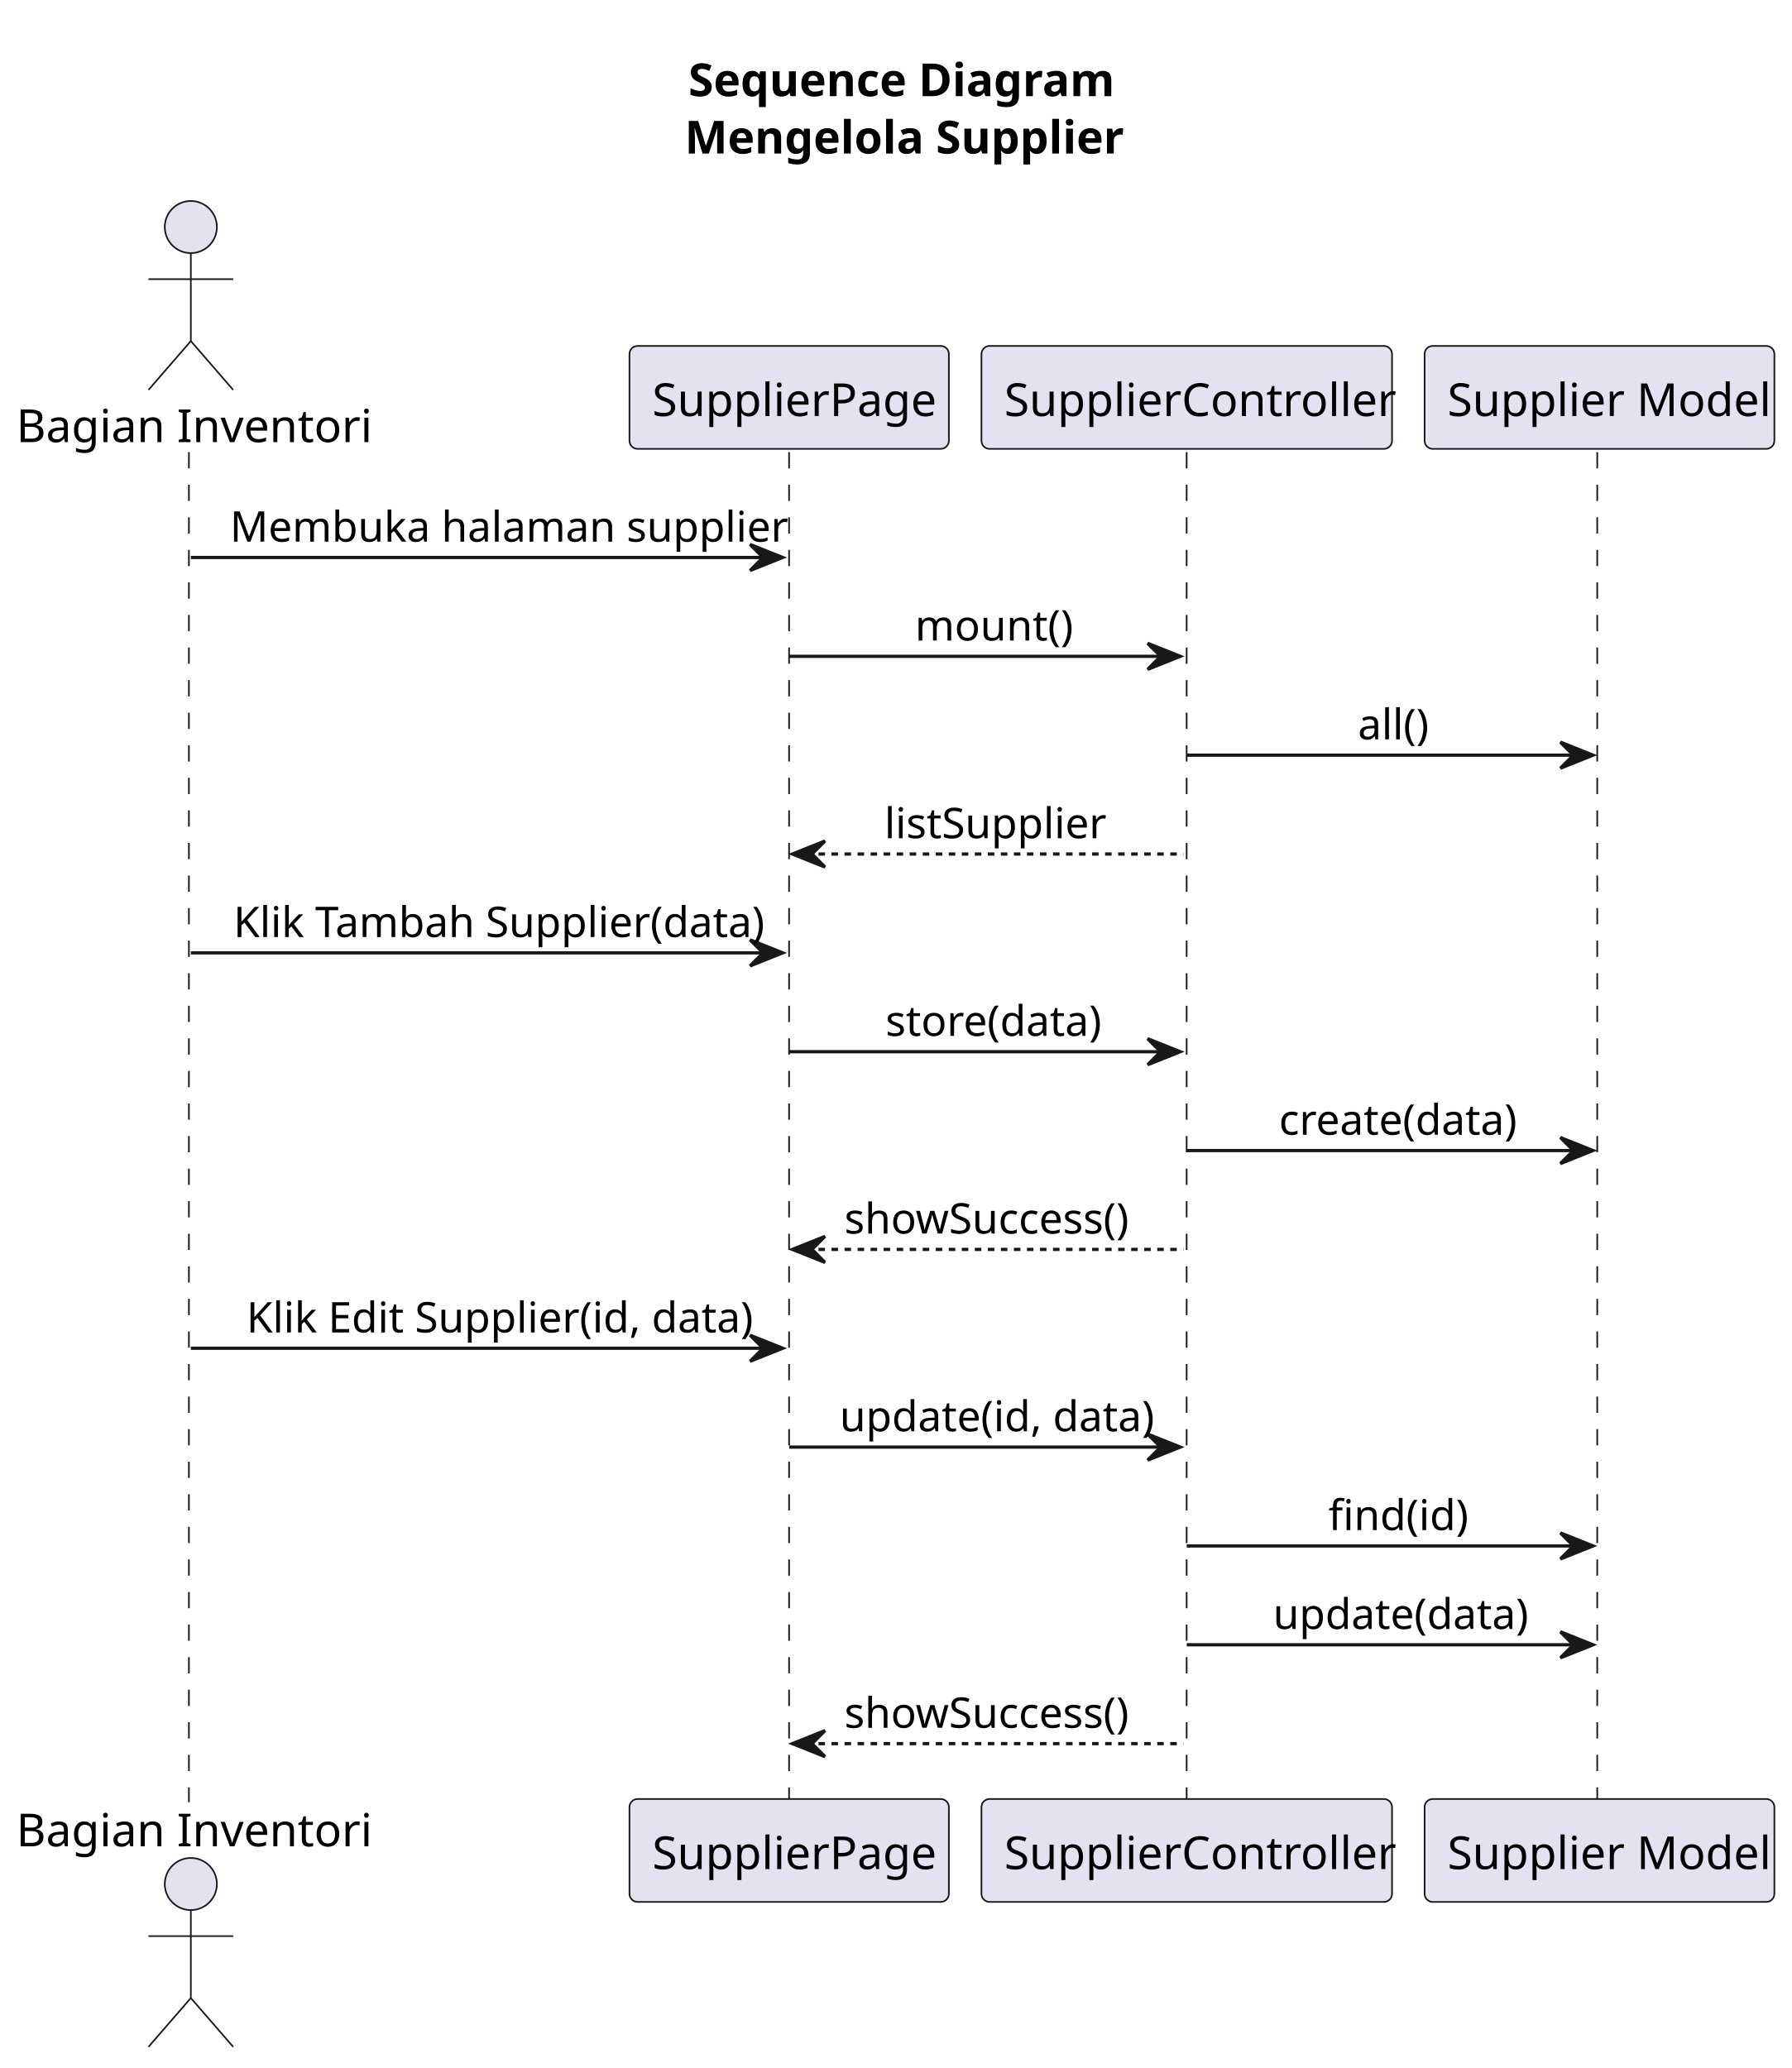
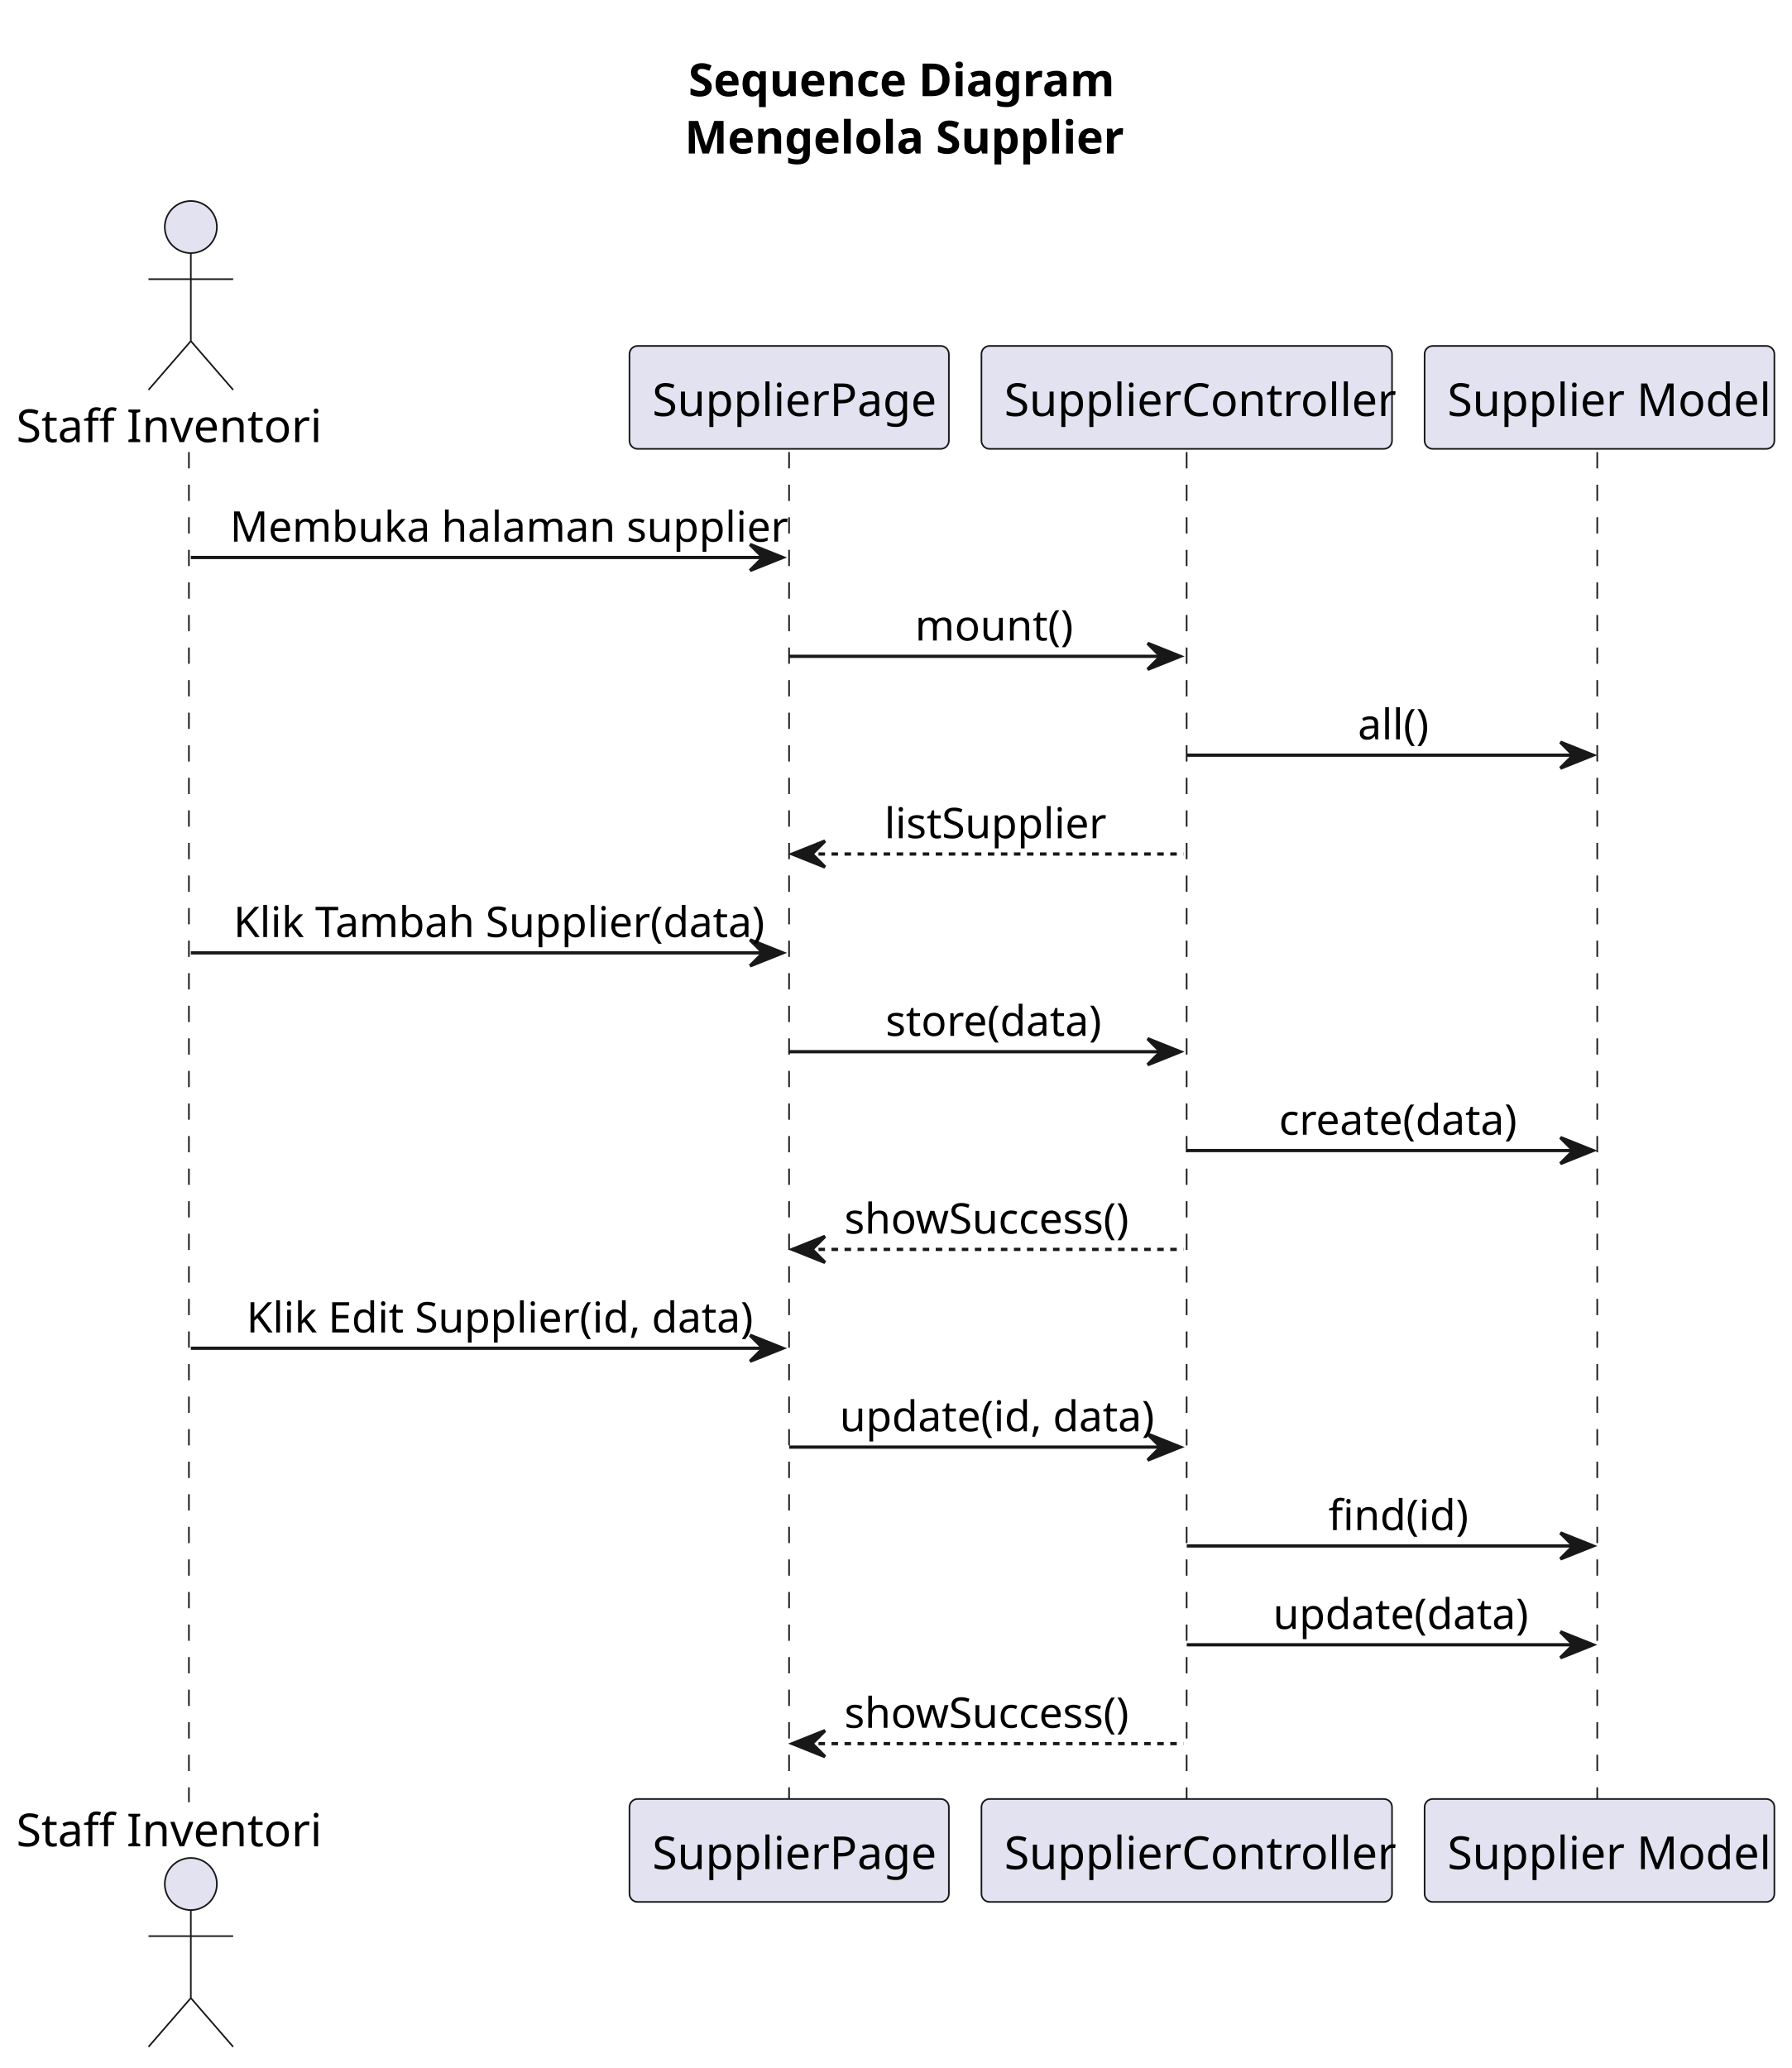
<svg xmlns="http://www.w3.org/2000/svg" contentStyleType="text/css" height="635px" preserveAspectRatio="none" style="width:550px;height:635px;background:#FFFFFF;" version="1.1" viewBox="0 0 550 635" width="550px" zoomAndPan="magnify">
  <defs />
  <g>
    <text fill="#000000" font-family="sans-serif" font-size="14" font-weight="bold" lengthAdjust="spacing" textLength="126.048" x="211.353" y="29.533">Sequence Diagram</text>
    <text fill="#000000" font-family="sans-serif" font-size="14" font-weight="bold" lengthAdjust="spacing" textLength="128.352" x="210.202" y="47.143">Mengelola Supplier</text>
    <line style="stroke:#181818;stroke-width:0.5;stroke-dasharray:5.0,5.0;" x1="58" x2="58" y1="138.828" y2="553.398" />
    <line style="stroke:#181818;stroke-width:0.5;stroke-dasharray:5.0,5.0;" x1="242.253" x2="242.253" y1="138.828" y2="553.398" />
    <line style="stroke:#181818;stroke-width:0.5;stroke-dasharray:5.0,5.0;" x1="364.315" x2="364.315" y1="138.828" y2="553.398" />
    <line style="stroke:#181818;stroke-width:0.5;stroke-dasharray:5.0,5.0;" x1="490.369" x2="490.369" y1="138.828" y2="553.398" />
-     <text fill="#000000" font-family="sans-serif" font-size="14" lengthAdjust="spacing" textLength="101.179" x="5" y="135.752">Bagian Inventori</text>
+     <text fill="#000000" font-family="sans-serif" font-size="14" lengthAdjust="spacing" textLength="101.179" x="5" y="135.752">Staff Inventori</text>
    <ellipse cx="58.589" cy="69.719" fill="#E2E2F0" rx="8" ry="8" style="stroke:#181818;stroke-width:0.5;" />
    <path d="M58.589,77.719 L58.589,104.719 M45.589,85.719 L71.589,85.719 M58.589,104.719 L45.589,119.719 M58.589,104.719 L71.589,119.719 " fill="none" style="stroke:#181818;stroke-width:0.5;" />
-     <text fill="#000000" font-family="sans-serif" font-size="14" lengthAdjust="spacing" textLength="101.179" x="5" y="566.932">Bagian Inventori</text>
+     <text fill="#000000" font-family="sans-serif" font-size="14" lengthAdjust="spacing" textLength="101.179" x="5" y="566.932">Staff Inventori</text>
    <ellipse cx="58.589" cy="578.508" fill="#E2E2F0" rx="8" ry="8" style="stroke:#181818;stroke-width:0.5;" />
    <path d="M58.589,586.508 L58.589,613.508 M45.589,594.508 L71.589,594.508 M58.589,613.508 L45.589,628.508 M58.589,613.508 L71.589,628.508 " fill="none" style="stroke:#181818;stroke-width:0.5;" />
    <rect fill="#E2E2F0" height="31.609" rx="2.5" ry="2.5" style="stroke:#181818;stroke-width:0.5;" width="98.061" x="193.253" y="106.219" />
    <text fill="#000000" font-family="sans-serif" font-size="14" lengthAdjust="spacing" textLength="84.061" x="200.253" y="127.752">SupplierPage</text>
    <rect fill="#E2E2F0" height="31.609" rx="2.5" ry="2.5" style="stroke:#181818;stroke-width:0.5;" width="98.061" x="193.253" y="552.398" />
    <text fill="#000000" font-family="sans-serif" font-size="14" lengthAdjust="spacing" textLength="84.061" x="200.253" y="573.932">SupplierPage</text>
    <rect fill="#E2E2F0" height="31.609" rx="2.5" ry="2.5" style="stroke:#181818;stroke-width:0.5;" width="126.055" x="301.315" y="106.219" />
    <text fill="#000000" font-family="sans-serif" font-size="14" lengthAdjust="spacing" textLength="112.055" x="308.315" y="127.752">SupplierController</text>
    <rect fill="#E2E2F0" height="31.609" rx="2.5" ry="2.5" style="stroke:#181818;stroke-width:0.5;" width="126.055" x="301.315" y="552.398" />
    <text fill="#000000" font-family="sans-serif" font-size="14" lengthAdjust="spacing" textLength="112.055" x="308.315" y="573.932">SupplierController</text>
    <rect fill="#E2E2F0" height="31.609" rx="2.5" ry="2.5" style="stroke:#181818;stroke-width:0.5;" width="107.386" x="437.369" y="106.219" />
    <text fill="#000000" font-family="sans-serif" font-size="14" lengthAdjust="spacing" textLength="93.386" x="444.369" y="127.752">Supplier Model</text>
    <rect fill="#E2E2F0" height="31.609" rx="2.5" ry="2.5" style="stroke:#181818;stroke-width:0.5;" width="107.386" x="437.369" y="552.398" />
    <text fill="#000000" font-family="sans-serif" font-size="14" lengthAdjust="spacing" textLength="93.386" x="444.369" y="573.932">Supplier Model</text>
    <polygon fill="#181818" points="230.284,167.18,240.284,171.18,230.284,175.18,234.284,171.18" style="stroke:#181818;stroke-width:1.0;" />
    <line style="stroke:#181818;stroke-width:1.0;" x1="58.589" x2="236.284" y1="171.18" y2="171.18" />
    <text fill="#000000" font-family="sans-serif" font-size="13" lengthAdjust="spacing" textLength="159.694" x="70.589" y="166.323">Membuka halaman supplier</text>
    <polygon fill="#181818" points="352.342,197.531,362.342,201.531,352.342,205.531,356.342,201.531" style="stroke:#181818;stroke-width:1.0;" />
    <line style="stroke:#181818;stroke-width:1.0;" x1="242.284" x2="358.342" y1="201.531" y2="201.531" />
    <text fill="#000000" font-family="sans-serif" font-size="13" lengthAdjust="spacing" textLength="44.789" x="280.918" y="196.675">mount()</text>
    <polygon fill="#181818" points="479.062,227.883,489.062,231.883,479.062,235.883,483.062,231.883" style="stroke:#181818;stroke-width:1.0;" />
    <line style="stroke:#181818;stroke-width:1.0;" x1="364.342" x2="485.062" y1="231.883" y2="231.883" />
    <text fill="#000000" font-family="sans-serif" font-size="13" lengthAdjust="spacing" textLength="21.665" x="416.87" y="227.026">all()</text>
    <polygon fill="#181818" points="253.284,258.234,243.284,262.234,253.284,266.234,249.284,262.234" style="stroke:#181818;stroke-width:1.0;" />
    <line style="stroke:#181818;stroke-width:1.0;stroke-dasharray:2.0,2.0;" x1="247.284" x2="363.342" y1="262.234" y2="262.234" />
    <text fill="#000000" font-family="sans-serif" font-size="13" lengthAdjust="spacing" textLength="63.584" x="271.521" y="257.378">listSupplier</text>
    <polygon fill="#181818" points="230.284,288.586,240.284,292.586,230.284,296.586,234.284,292.586" style="stroke:#181818;stroke-width:1.0;" />
    <line style="stroke:#181818;stroke-width:1.0;" x1="58.589" x2="236.284" y1="292.586" y2="292.586" />
    <text fill="#000000" font-family="sans-serif" font-size="13" lengthAdjust="spacing" textLength="157.517" x="71.678" y="287.729">Klik Tambah Supplier(data)</text>
    <polygon fill="#181818" points="352.342,318.938,362.342,322.938,352.342,326.938,356.342,322.938" style="stroke:#181818;stroke-width:1.0;" />
    <line style="stroke:#181818;stroke-width:1.0;" x1="242.284" x2="358.342" y1="322.938" y2="322.938" />
    <text fill="#000000" font-family="sans-serif" font-size="13" lengthAdjust="spacing" textLength="62.861" x="271.882" y="318.081">store(data)</text>
    <polygon fill="#181818" points="479.062,349.289,489.062,353.289,479.062,357.289,483.062,353.289" style="stroke:#181818;stroke-width:1.0;" />
    <line style="stroke:#181818;stroke-width:1.0;" x1="364.342" x2="485.062" y1="353.289" y2="353.289" />
    <text fill="#000000" font-family="sans-serif" font-size="13" lengthAdjust="spacing" textLength="70.091" x="392.656" y="348.433">create(data)</text>
    <polygon fill="#181818" points="253.284,379.641,243.284,383.641,253.284,387.641,249.284,383.641" style="stroke:#181818;stroke-width:1.0;" />
    <line style="stroke:#181818;stroke-width:1.0;stroke-dasharray:2.0,2.0;" x1="247.284" x2="363.342" y1="383.641" y2="383.641" />
    <text fill="#000000" font-family="sans-serif" font-size="13" lengthAdjust="spacing" textLength="88.137" x="259.244" y="378.784">showSuccess()</text>
    <polygon fill="#181818" points="230.284,409.992,240.284,413.992,230.284,417.992,234.284,413.992" style="stroke:#181818;stroke-width:1.0;" />
    <line style="stroke:#181818;stroke-width:1.0;" x1="58.589" x2="236.284" y1="413.992" y2="413.992" />
    <text fill="#000000" font-family="sans-serif" font-size="13" lengthAdjust="spacing" textLength="149.57" x="75.652" y="409.136">Klik Edit Supplier(id, data)</text>
    <polygon fill="#181818" points="352.342,440.344,362.342,444.344,352.342,448.344,356.342,444.344" style="stroke:#181818;stroke-width:1.0;" />
    <line style="stroke:#181818;stroke-width:1.0;" x1="242.284" x2="358.342" y1="444.344" y2="444.344" />
    <text fill="#000000" font-family="sans-serif" font-size="13" lengthAdjust="spacing" textLength="91.064" x="257.781" y="439.487">update(id, data)</text>
    <polygon fill="#181818" points="479.062,470.695,489.062,474.695,479.062,478.695,483.062,474.695" style="stroke:#181818;stroke-width:1.0;" />
    <line style="stroke:#181818;stroke-width:1.0;" x1="364.342" x2="485.062" y1="474.695" y2="474.695" />
    <text fill="#000000" font-family="sans-serif" font-size="13" lengthAdjust="spacing" textLength="39.736" x="407.834" y="469.839">find(id)</text>
    <polygon fill="#181818" points="479.062,501.047,489.062,505.047,479.062,509.047,483.062,505.047" style="stroke:#181818;stroke-width:1.0;" />
    <line style="stroke:#181818;stroke-width:1.0;" x1="364.342" x2="485.062" y1="505.047" y2="505.047" />
    <text fill="#000000" font-family="sans-serif" font-size="13" lengthAdjust="spacing" textLength="73.722" x="390.841" y="500.19">update(data)</text>
    <polygon fill="#181818" points="253.284,531.398,243.284,535.398,253.284,539.398,249.284,535.398" style="stroke:#181818;stroke-width:1.0;" />
    <line style="stroke:#181818;stroke-width:1.0;stroke-dasharray:2.0,2.0;" x1="247.284" x2="363.342" y1="535.398" y2="535.398" />
    <text fill="#000000" font-family="sans-serif" font-size="13" lengthAdjust="spacing" textLength="88.137" x="259.244" y="530.542">showSuccess()</text>
  </g>
</svg>
